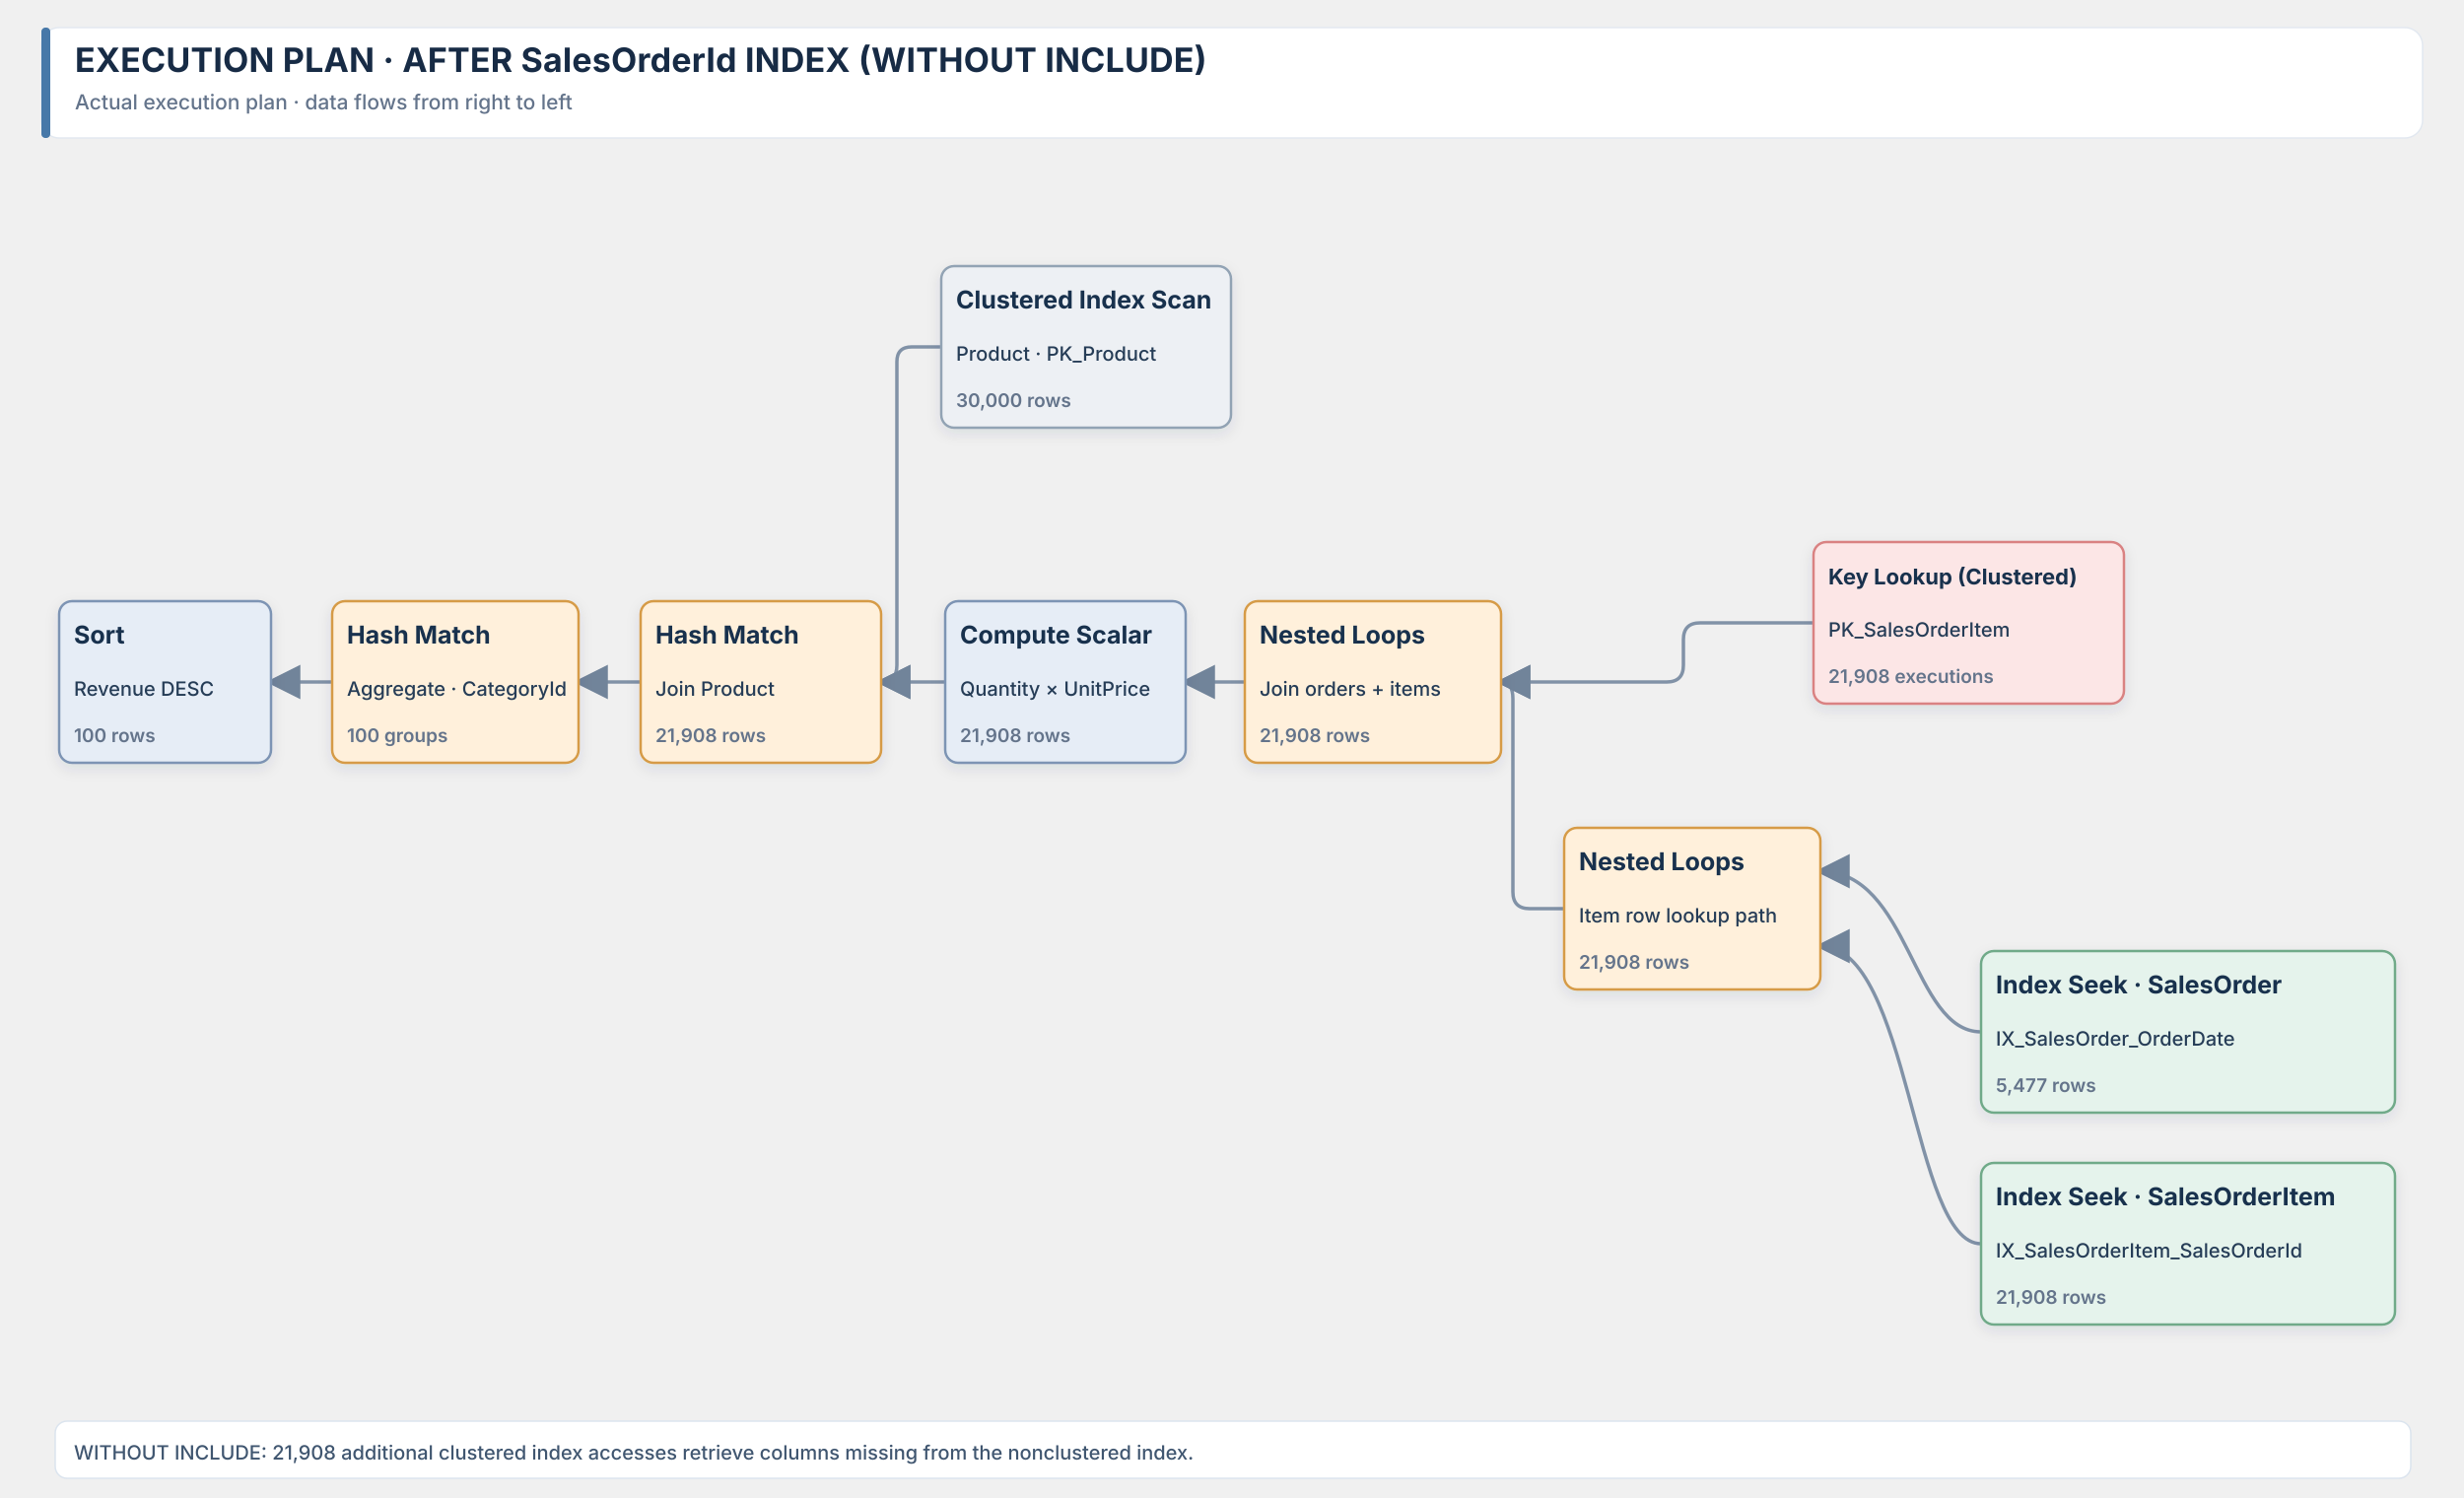
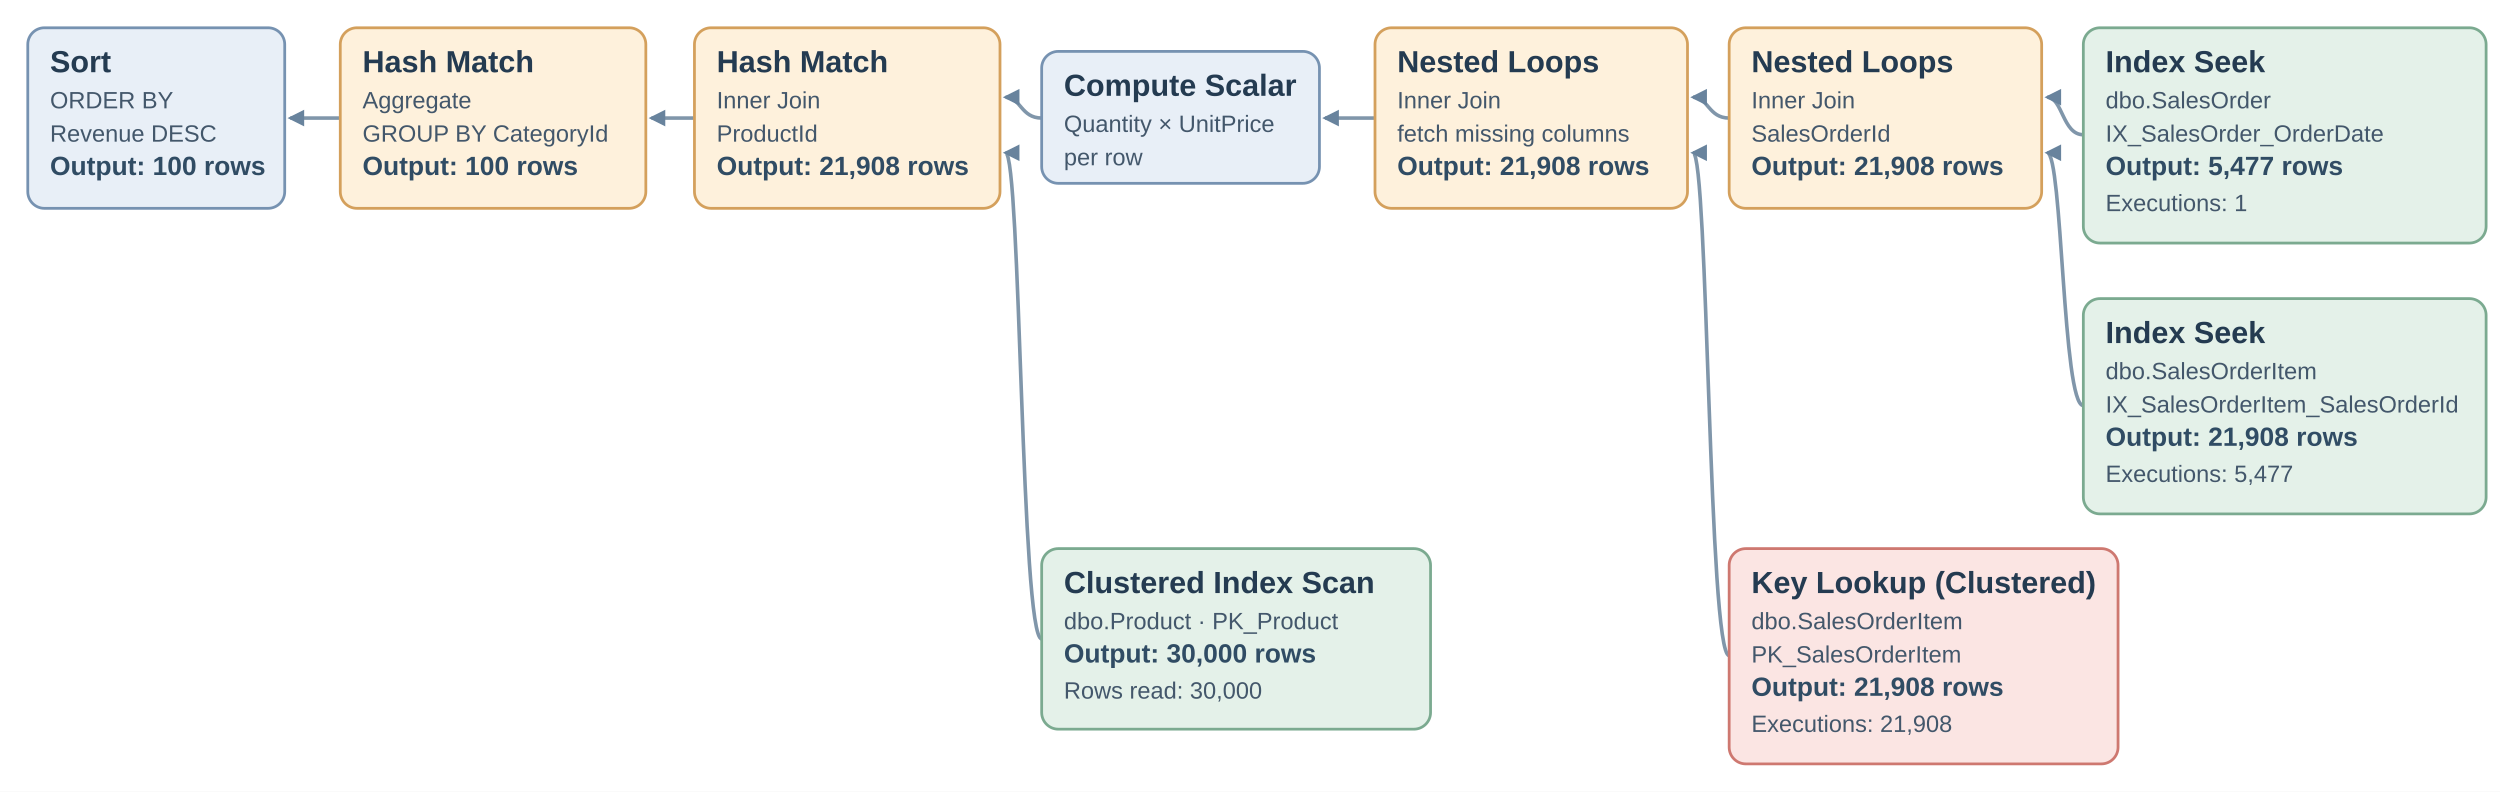
- <svg xmlns="http://www.w3.org/2000/svg" width="2500" height="1520" viewBox="0 0 2500 1520">
+ <svg xmlns="http://www.w3.org/2000/svg" width="1800" height="570" viewBox="0 0 1800 570">
  <defs>
-     <filter id="shadow" x="-15%" y="-15%" width="130%" height="145%">
-       <feDropShadow dx="0" dy="5" stdDeviation="7" flood-color="#20364f" flood-opacity=".10" />
-     </filter>
-     <marker id="arrow" markerWidth="10" markerHeight="10" refX="8.5" refY="5" orient="auto">
-       <path d="M0,0 L10,5 L0,10 Z" fill="#71849a" />
+     <marker id="arrow" markerWidth="12" markerHeight="12" refX="10" refY="6" orient="auto" markerUnits="userSpaceOnUse">
+       <path d="M0 0L12 6L0 12Z" fill="#68839d" />
    </marker>
-     <style>
-       text { font-family: Inter, "Segoe UI", Arial, Helvetica, sans-serif; }
-       .heading { fill:#172b45; font-size:34px; font-weight:750; letter-spacing:.2px; }
-       .subheading { fill:#64748b; font-size:21px; font-weight:450; }
-       .connector { stroke:#8192a7; stroke-width:3.5; fill:none; marker-end:url(#arrow); stroke-linecap:round; stroke-linejoin:round; }
-       .node { stroke-width:2.5; filter:url(#shadow); }
-       .op { fill:#18314d; font-size:25px; font-weight:700; }
-       .detail { fill:#263d57; font-size:20px; font-weight:500; }
-       .metric { fill:#64748b; font-size:19px; font-weight:600; }
-       .note { fill:#405670; font-size:20px; font-weight:550; }
-     </style>
+     <style>text{font-family:Arial,Helvetica,sans-serif}.head{font-size:22px;font-weight:700;fill:#243b51}.detail{font-size:17px;fill:#43576b}.number{font-size:19px;font-weight:700;fill:#304c64}</style>
  </defs>
-   <rect x="42" y="28" width="2416" height="112" rx="18" fill="#ffffff" stroke="#e2e8f0" stroke-width="1.5" />
-   <rect x="42" y="28" width="9" height="112" rx="4" fill="#4778a8" />
-   <text x="76" y="73" class="heading">EXECUTION PLAN · AFTER SalesOrderId INDEX (WITHOUT INCLUDE)</text>
-   <text x="76" y="111" class="subheading">Actual execution plan · data flows from right to left</text>
-   <path d="M 337 692 H 275" class="connector" />
-   <path d="M 650 692 H 587" class="connector" />
-   <path d="M 959 692 H 894" class="connector" />
-   <path d="M 955 352 H 925 Q 910 352 910 367 V 675 Q 910 692 894 692" class="connector" />
-   <path d="M 1263 692 H 1203" class="connector" />
-   <path d="M 1587 922 H 1552 Q 1535 922 1535 905 V 709 Q 1535 692 1523 692" class="connector" />
-   <path d="M 1840 632 H 1725 Q 1708 632 1708 649 V 675 Q 1708 692 1691 692 H 1523" class="connector" />
-   <path d="M 2010 1047 C 1940 1047 1938 884 1847 884" class="connector" />
-   <path d="M 2010 1262 C 1940 1262 1938 960 1847 960" class="connector" />
-   <rect x="60" y="610" width="215" height="164" rx="13" fill="#e6edf6" stroke="#7d94b4" stroke-width="2.5" filter="url(#shadow)" />
-   <text x="75" y="653" fill="#19304b" class="op">Sort</text>
-   <text x="75" y="706" fill="#19304b" class="detail">Revenue DESC</text>
-   <text x="75" y="753" class="metric">100 rows</text>
-   <rect x="337" y="610" width="250" height="164" rx="13" fill="#fff0db" stroke="#d69b47" stroke-width="2.5" filter="url(#shadow)" />
-   <text x="352" y="653" fill="#19304b" class="op">Hash Match</text>
-   <text x="352" y="706" fill="#19304b" class="detail">Aggregate · CategoryId</text>
-   <text x="352" y="753" class="metric">100 groups</text>
-   <rect x="650" y="610" width="244" height="164" rx="13" fill="#fff0db" stroke="#d69b47" stroke-width="2.5" filter="url(#shadow)" />
-   <text x="665" y="653" fill="#19304b" class="op">Hash Match</text>
-   <text x="665" y="706" fill="#19304b" class="detail">Join Product</text>
-   <text x="665" y="753" class="metric">21,908 rows</text>
-   <rect x="959" y="610" width="244" height="164" rx="13" fill="#e6edf6" stroke="#7d94b4" stroke-width="2.5" filter="url(#shadow)" />
-   <text x="974" y="653" fill="#19304b" class="op">Compute Scalar</text>
-   <text x="974" y="706" fill="#19304b" class="detail">Quantity × UnitPrice</text>
-   <text x="974" y="753" class="metric">21,908 rows</text>
-   <rect x="955" y="270" width="294" height="164" rx="13" fill="#edf0f4" stroke="#92a3b4" stroke-width="2.5" filter="url(#shadow)" />
-   <text x="970" y="313" fill="#19304b" class="op">Clustered Index Scan</text>
-   <text x="970" y="366" fill="#19304b" class="detail">Product · PK_Product</text>
-   <text x="970" y="413" class="metric">30,000 rows</text>
-   <rect x="1263" y="610" width="260" height="164" rx="13" fill="#fff0db" stroke="#d69b47" stroke-width="2.5" filter="url(#shadow)" />
-   <text x="1278" y="653" fill="#19304b" class="op">Nested Loops</text>
-   <text x="1278" y="706" fill="#19304b" class="detail">Join orders + items</text>
-   <text x="1278" y="753" class="metric">21,908 rows</text>
-   <rect x="1587" y="840" width="260" height="164" rx="13" fill="#fff0db" stroke="#d69b47" stroke-width="2.5" filter="url(#shadow)" />
-   <text x="1602" y="883" fill="#19304b" class="op">Nested Loops</text>
-   <text x="1602" y="936" fill="#19304b" class="detail">Item row lookup path</text>
-   <text x="1602" y="983" class="metric">21,908 rows</text>
-   <rect x="1840" y="550" width="315" height="164" rx="13" fill="#fce6e6" stroke="#d98282" stroke-width="2.5" filter="url(#shadow)" />
-   <text x="1855" y="593" fill="#19304b" class="op" style="font-size:22px">Key Lookup (Clustered)</text>
-   <text x="1855" y="646" fill="#19304b" class="detail">PK_SalesOrderItem</text>
-   <text x="1855" y="693" class="metric">21,908 executions</text>
-   <rect x="2010" y="965" width="420" height="164" rx="13" fill="#e5f3ec" stroke="#70aa89" stroke-width="2.5" filter="url(#shadow)" />
-   <text x="2025" y="1008" fill="#19304b" class="op">Index Seek · SalesOrder</text>
-   <text x="2025" y="1061" fill="#19304b" class="detail">IX_SalesOrder_OrderDate</text>
-   <text x="2025" y="1108" class="metric">5,477 rows</text>
-   <rect x="2010" y="1180" width="420" height="164" rx="13" fill="#e5f3ec" stroke="#70aa89" stroke-width="2.5" filter="url(#shadow)" />
-   <text x="2025" y="1223" fill="#19304b" class="op">Index Seek · SalesOrderItem</text>
-   <text x="2025" y="1276" fill="#19304b" class="detail">IX_SalesOrderItem_SalesOrderId</text>
-   <text x="2025" y="1323" class="metric">21,908 rows</text>
-   <rect x="56" y="1442" width="2390" height="58" rx="12" fill="#ffffff" stroke="#dbe4ee" stroke-width="1.5" />
-   <text x="75" y="1481" class="note">WITHOUT INCLUDE: 21,908 additional clustered index accesses retrieve columns missing from the nonclustered index.</text>
+   <rect width="1800" height="570" fill="#fff" />
+   <path d="M1500 97 C1485.0 97, 1485.0 70, 1474 70" stroke="#8096aa" stroke-width="2.6" fill="none" marker-end="url(#arrow)" />
+   <path d="M1500 292 C1485.0 292, 1485.0 110, 1474 110" stroke="#8096aa" stroke-width="2.6" fill="none" marker-end="url(#arrow)" />
+   <path d="M1245 85 C1230.0 85, 1230.0 70, 1219 70" stroke="#8096aa" stroke-width="2.6" fill="none" marker-end="url(#arrow)" />
+   <path d="M1245 472 C1230.0 472, 1230.0 110, 1219 110" stroke="#8096aa" stroke-width="2.6" fill="none" marker-end="url(#arrow)" />
+   <path d="M990 85 C970.0 85, 970.0 85, 954 85" stroke="#8096aa" stroke-width="2.6" fill="none" marker-end="url(#arrow)" />
+   <path d="M750 85 C735.0 85, 735.0 70, 724 70" stroke="#8096aa" stroke-width="2.6" fill="none" marker-end="url(#arrow)" />
+   <path d="M750 460 C735.0 460, 735.0 110, 724 110" stroke="#8096aa" stroke-width="2.6" fill="none" marker-end="url(#arrow)" />
+   <path d="M500 85 C482.5 85, 482.5 85, 469 85" stroke="#8096aa" stroke-width="2.6" fill="none" marker-end="url(#arrow)" />
+   <path d="M245 85 C225.0 85, 225.0 85, 209 85" stroke="#8096aa" stroke-width="2.6" fill="none" marker-end="url(#arrow)" />
+   <rect x="20" y="20" width="185" height="130" rx="12" fill="#e8eff7" stroke="#7692b1" stroke-width="2" />
+   <text x="36" y="52" class="head">Sort</text>
+   <text x="36" y="78" class="detail">ORDER BY</text>
+   <text x="36" y="102" class="detail">Revenue DESC</text>
+   <text x="36" y="126" class="number">Output: 100 rows</text>
+   <rect x="245" y="20" width="220" height="130" rx="12" fill="#fef1dc" stroke="#d4a05c" stroke-width="2" />
+   <text x="261" y="52" class="head">Hash Match</text>
+   <text x="261" y="78" class="detail">Aggregate</text>
+   <text x="261" y="102" class="detail">GROUP BY CategoryId</text>
+   <text x="261" y="126" class="number">Output: 100 rows</text>
+   <rect x="500" y="20" width="220" height="130" rx="12" fill="#fef1dc" stroke="#d4a05c" stroke-width="2" />
+   <text x="516" y="52" class="head">Hash Match</text>
+   <text x="516" y="78" class="detail">Inner Join</text>
+   <text x="516" y="102" class="detail">ProductId</text>
+   <text x="516" y="126" class="number">Output: 21,908 rows</text>
+   <rect x="750" y="37" width="200" height="95" rx="12" fill="#e8eff7" stroke="#7692b1" stroke-width="2" />
+   <text x="766" y="69" class="head">Compute Scalar</text>
+   <text x="766" y="95" class="detail">Quantity × UnitPrice</text>
+   <text x="766" y="119" class="detail">per row</text>
+   <rect x="990" y="20" width="225" height="130" rx="12" fill="#fef1dc" stroke="#d4a05c" stroke-width="2" />
+   <text x="1006" y="52" class="head">Nested Loops</text>
+   <text x="1006" y="78" class="detail">Inner Join</text>
+   <text x="1006" y="102" class="detail">fetch missing columns</text>
+   <text x="1006" y="126" class="number">Output: 21,908 rows</text>
+   <rect x="1245" y="20" width="225" height="130" rx="12" fill="#fef1dc" stroke="#d4a05c" stroke-width="2" />
+   <text x="1261" y="52" class="head">Nested Loops</text>
+   <text x="1261" y="78" class="detail">Inner Join</text>
+   <text x="1261" y="102" class="detail">SalesOrderId</text>
+   <text x="1261" y="126" class="number">Output: 21,908 rows</text>
+   <rect x="1500" y="20" width="290" height="155" rx="12" fill="#e4f1e9" stroke="#7baa90" stroke-width="2" />
+   <text x="1516" y="52" class="head">Index Seek</text>
+   <text x="1516" y="78" class="detail">dbo.SalesOrder</text>
+   <text x="1516" y="102" class="detail">IX_SalesOrder_OrderDate</text>
+   <text x="1516" y="126" class="number">Output: 5,477 rows</text>
+   <text x="1516" y="152" class="detail">Executions: 1</text>
+   <rect x="1500" y="215" width="290" height="155" rx="12" fill="#e4f1e9" stroke="#7baa90" stroke-width="2" />
+   <text x="1516" y="247" class="head">Index Seek</text>
+   <text x="1516" y="273" class="detail">dbo.SalesOrderItem</text>
+   <text x="1516" y="297" class="detail">IX_SalesOrderItem_SalesOrderId</text>
+   <text x="1516" y="321" class="number">Output: 21,908 rows</text>
+   <text x="1516" y="347" class="detail">Executions: 5,477</text>
+   <rect x="1245" y="395" width="280" height="155" rx="12" fill="#fbe5e3" stroke="#ce7870" stroke-width="2" />
+   <text x="1261" y="427" class="head">Key Lookup (Clustered)</text>
+   <text x="1261" y="453" class="detail">dbo.SalesOrderItem</text>
+   <text x="1261" y="477" class="detail">PK_SalesOrderItem</text>
+   <text x="1261" y="501" class="number">Output: 21,908 rows</text>
+   <text x="1261" y="527" class="detail">Executions: 21,908</text>
+   <rect x="750" y="395" width="280" height="130" rx="12" fill="#e4f1e9" stroke="#7baa90" stroke-width="2" />
+   <text x="766" y="427" class="head">Clustered Index Scan</text>
+   <text x="766" y="453" class="detail">dbo.Product · PK_Product</text>
+   <text x="766" y="477" class="number">Output: 30,000 rows</text>
+   <text x="766" y="503" class="detail">Rows read: 30,000</text>
</svg>
